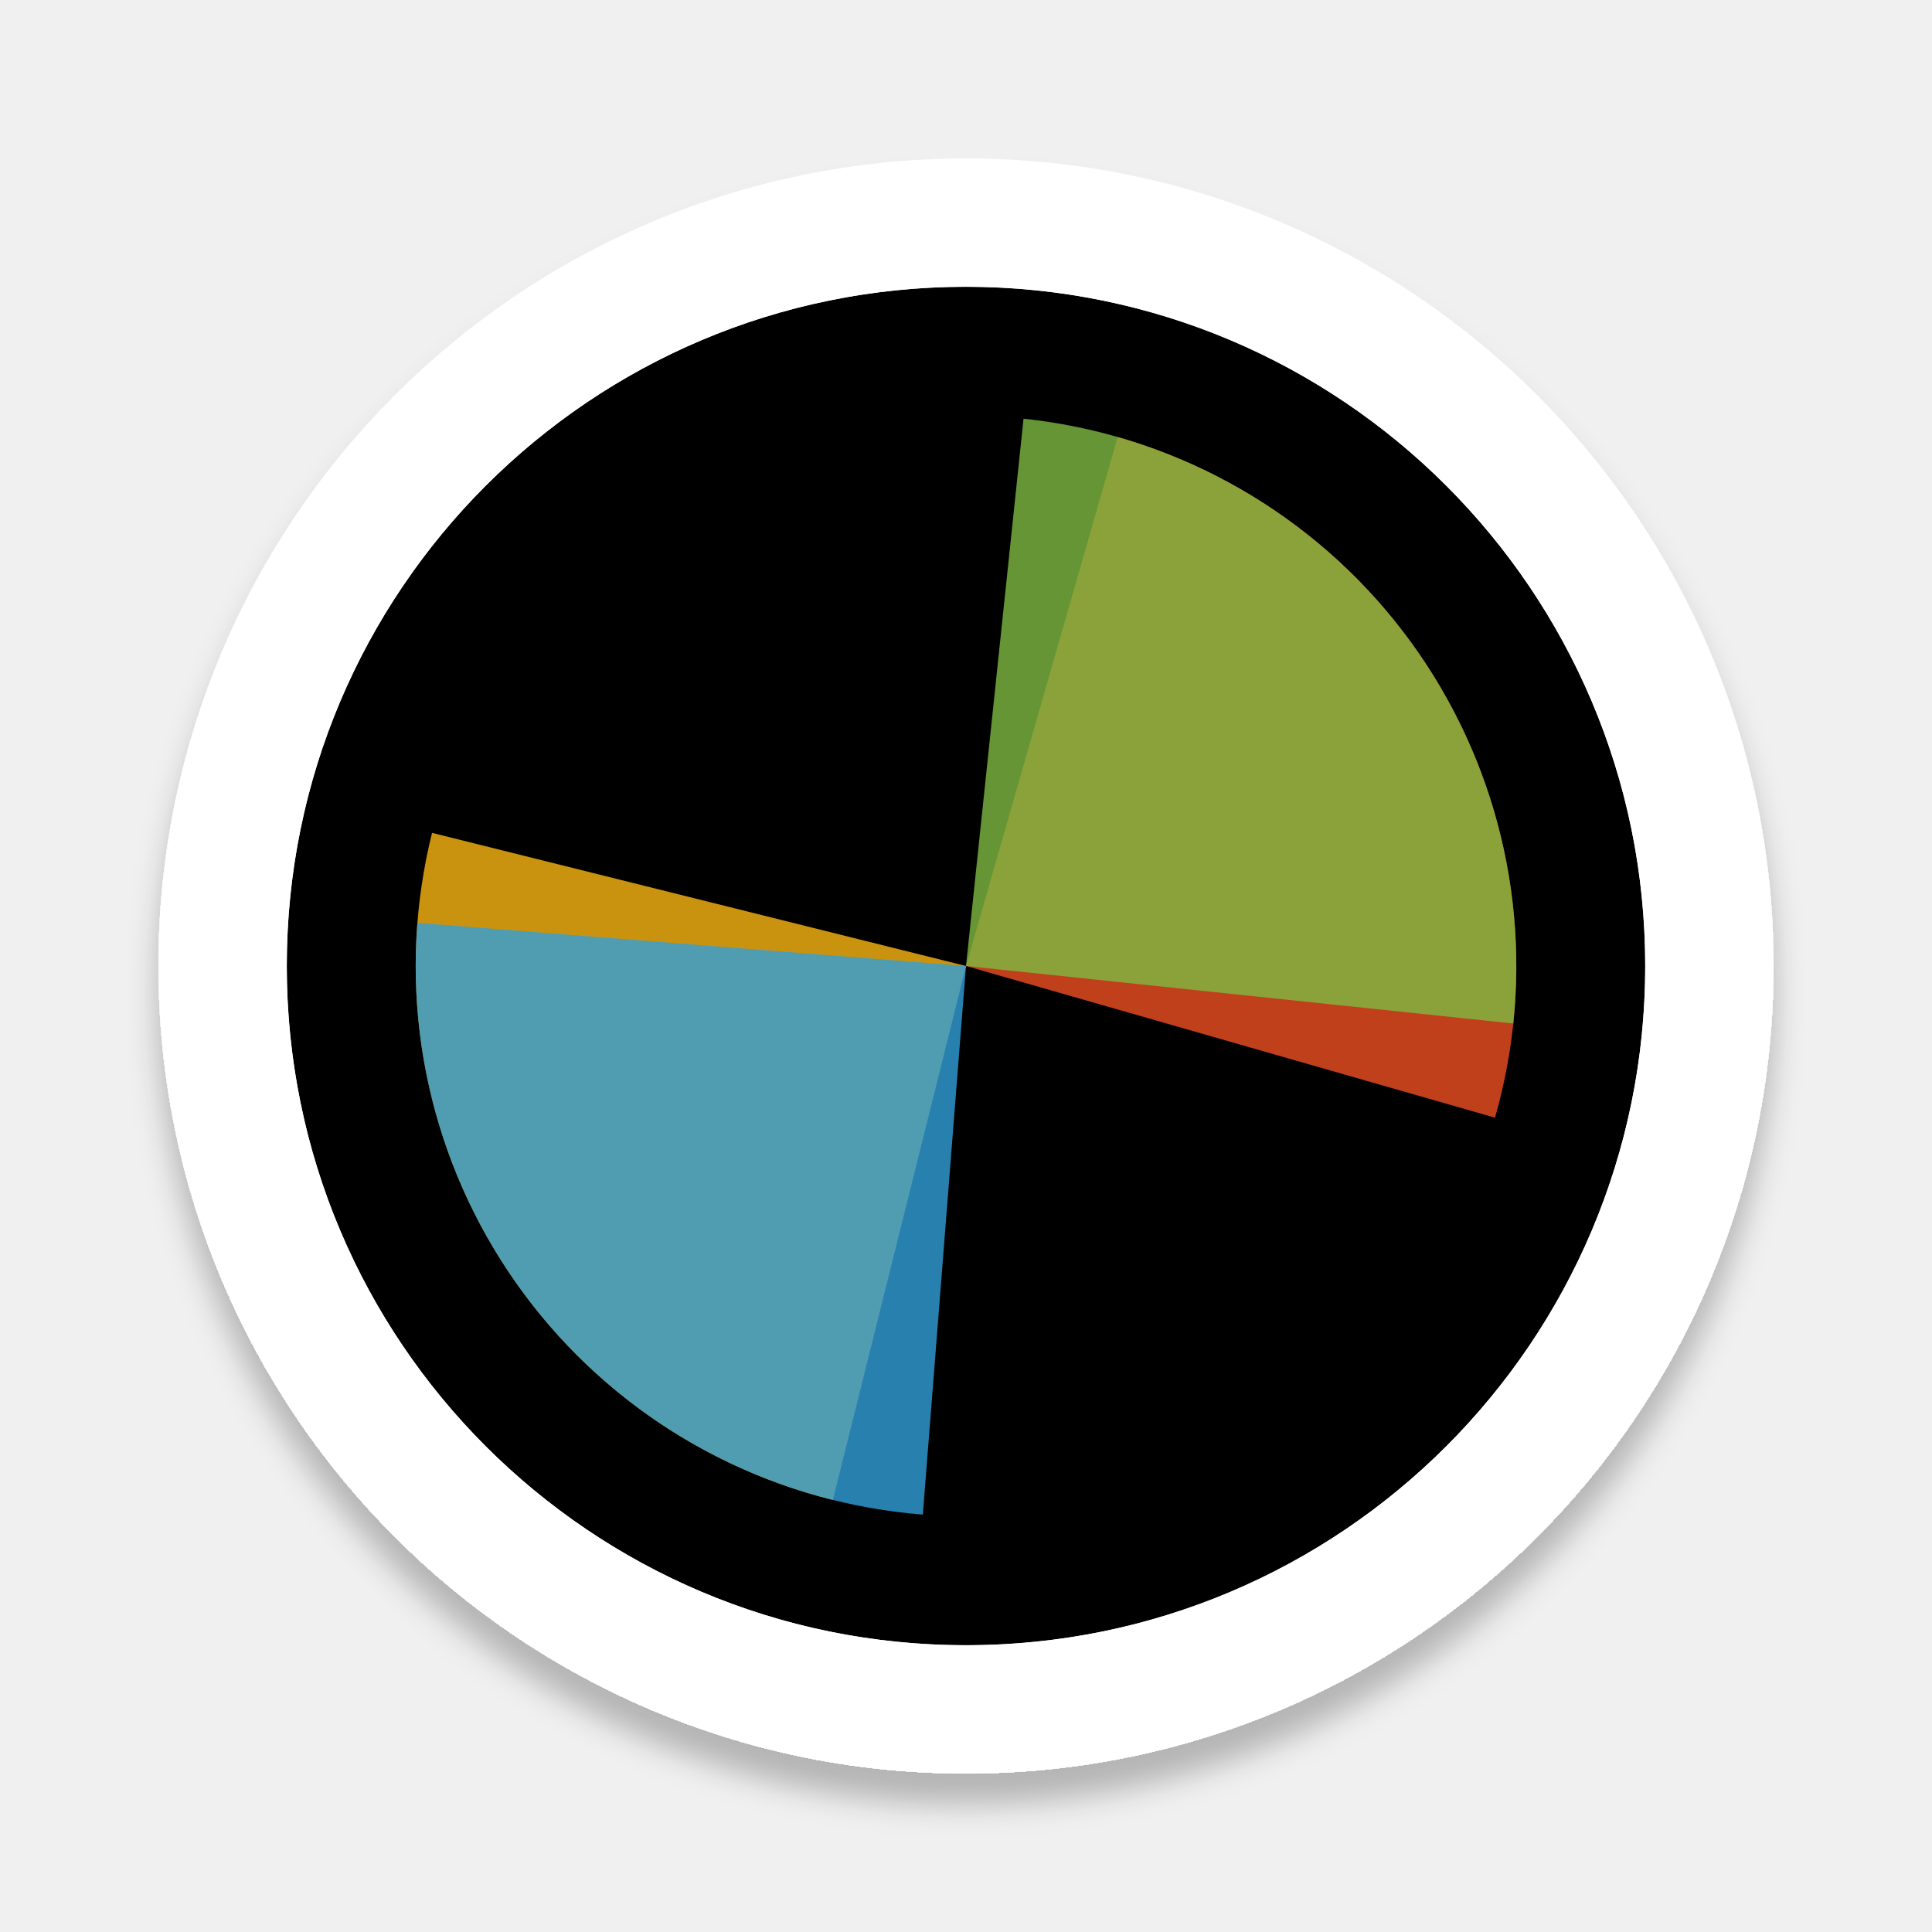
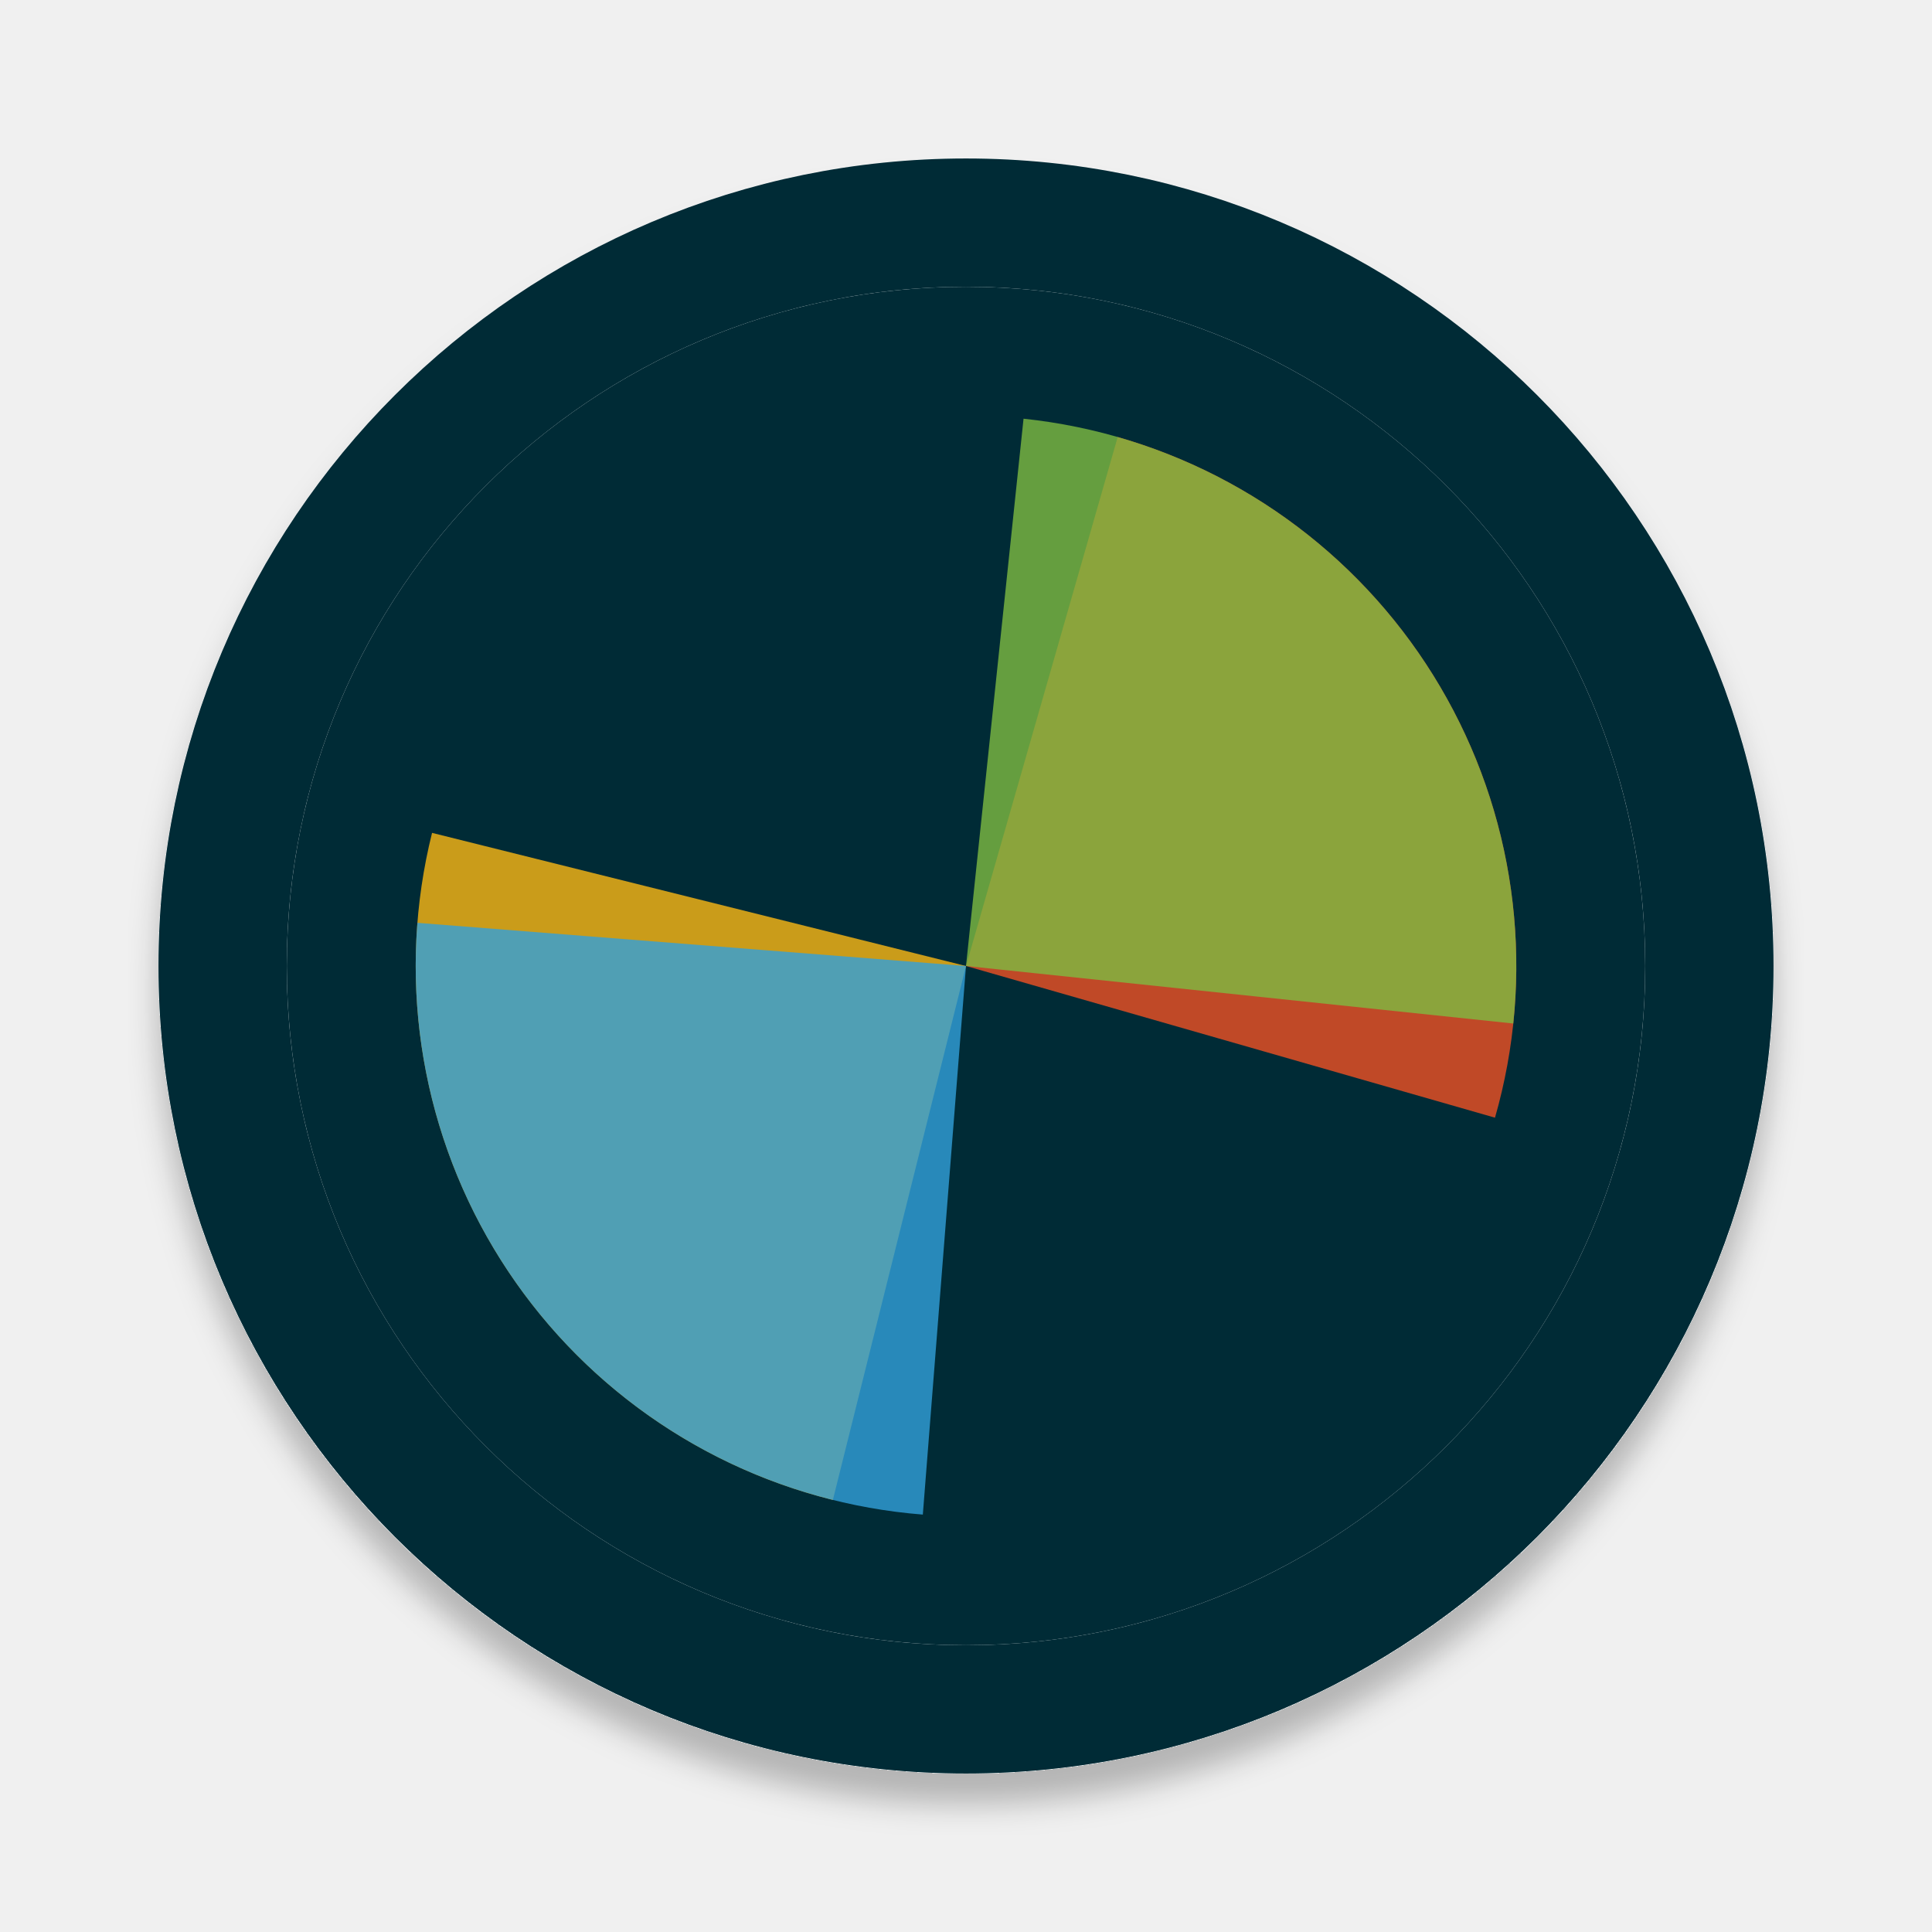
<svg xmlns="http://www.w3.org/2000/svg" width="128" height="128" viewBox="0 0 256 256" fill="none">
  <g filter="url(#filter0_d_3519_2594)">
-     <path d="M218 128C218 177.706 177.706 218 128 218C78.294 218 38 177.706 38 128C38 78.294 78.294 38 128 38C177.706 38 218 78.294 218 128Z" fill="#000000" />
-     <path d="M128 226.5C182.4 226.5 226.5 182.4 226.5 128C226.5 73.6 182.4 29.5 128 29.5C73.6 29.5 29.5 73.6 29.5 128C29.5 182.4 73.6 226.5 128 226.5Z" stroke="#FFFFFF" stroke-width="17" />
+     <path d="M218 128C218 177.706 177.706 218 128 218C78.294 218 38 177.706 38 128C38 78.294 78.294 38 128 38C177.706 38 218 78.294 218 128Z" fill="#002b36" />
+     <path d="M128 226.5C182.4 226.5 226.5 182.4 226.5 128C226.5 73.6 182.4 29.5 128 29.5C73.6 29.5 29.5 73.6 29.5 128C29.5 182.4 73.6 226.5 128 226.5Z" stroke="#002b36" stroke-width="17" />
  </g>
  <path d="M148.1 57.907L128.001 127.999L198.095 148.099C200.735 138.895 201.536 129.26 200.452 119.746C199.368 110.232 196.421 101.024 191.778 92.649C187.136 84.274 180.89 76.895 173.396 70.934C165.902 64.973 157.307 60.546 148.102 57.907L148.1 57.907Z" fill="#F05024" fill-opacity="0.8" />
  <path d="M57.248 110.359L128 128L110.36 198.751C101.068 196.435 92.324 192.311 84.627 186.615C76.929 180.919 70.429 173.763 65.497 165.555C60.566 157.347 57.299 148.248 55.883 138.778C54.468 129.307 54.932 119.65 57.249 110.359H57.248Z" fill="#FCB813" fill-opacity="0.8" />
  <path d="M135.623 55.48L128 127.998L200.518 135.621C201.519 126.098 200.634 116.471 197.915 107.289C195.195 98.108 190.694 89.552 184.668 82.11C178.642 74.669 171.209 68.487 162.794 63.918C154.379 59.348 145.146 56.481 135.623 55.48Z" fill="#7EBA41" fill-opacity="0.8" />
  <path d="M55.308 122.279L128 128L122.279 200.692C112.733 199.941 103.428 197.317 94.896 192.969C86.364 188.622 78.772 182.637 72.553 175.356C66.335 168.074 61.611 159.639 58.652 150.533C55.693 141.426 54.557 131.825 55.308 122.279Z" fill="#32A0DA" fill-opacity="0.8" />
  <defs>
    <filter id="filter0_d_3519_2594" x="17" y="21" width="222" height="222" filterUnits="userSpaceOnUse" color-interpolation-filters="sRGB">
      <feFlood flood-opacity="0" result="BackgroundImageFix" />
      <feColorMatrix in="SourceAlpha" type="matrix" values="0 0 0 0 0 0 0 0 0 0 0 0 0 0 0 0 0 0 127 0" result="hardAlpha" />
      <feOffset dy="4" />
      <feGaussianBlur stdDeviation="2" />
      <feComposite in2="hardAlpha" operator="out" />
      <feColorMatrix type="matrix" values="0 0 0 0 0 0 0 0 0 0 0 0 0 0 0 0 0 0 0.25 0" />
      <feBlend mode="normal" in2="BackgroundImageFix" result="effect1_dropShadow_3519_2594" />
      <feBlend mode="normal" in="SourceGraphic" in2="effect1_dropShadow_3519_2594" result="shape" />
    </filter>
  </defs>
</svg>
